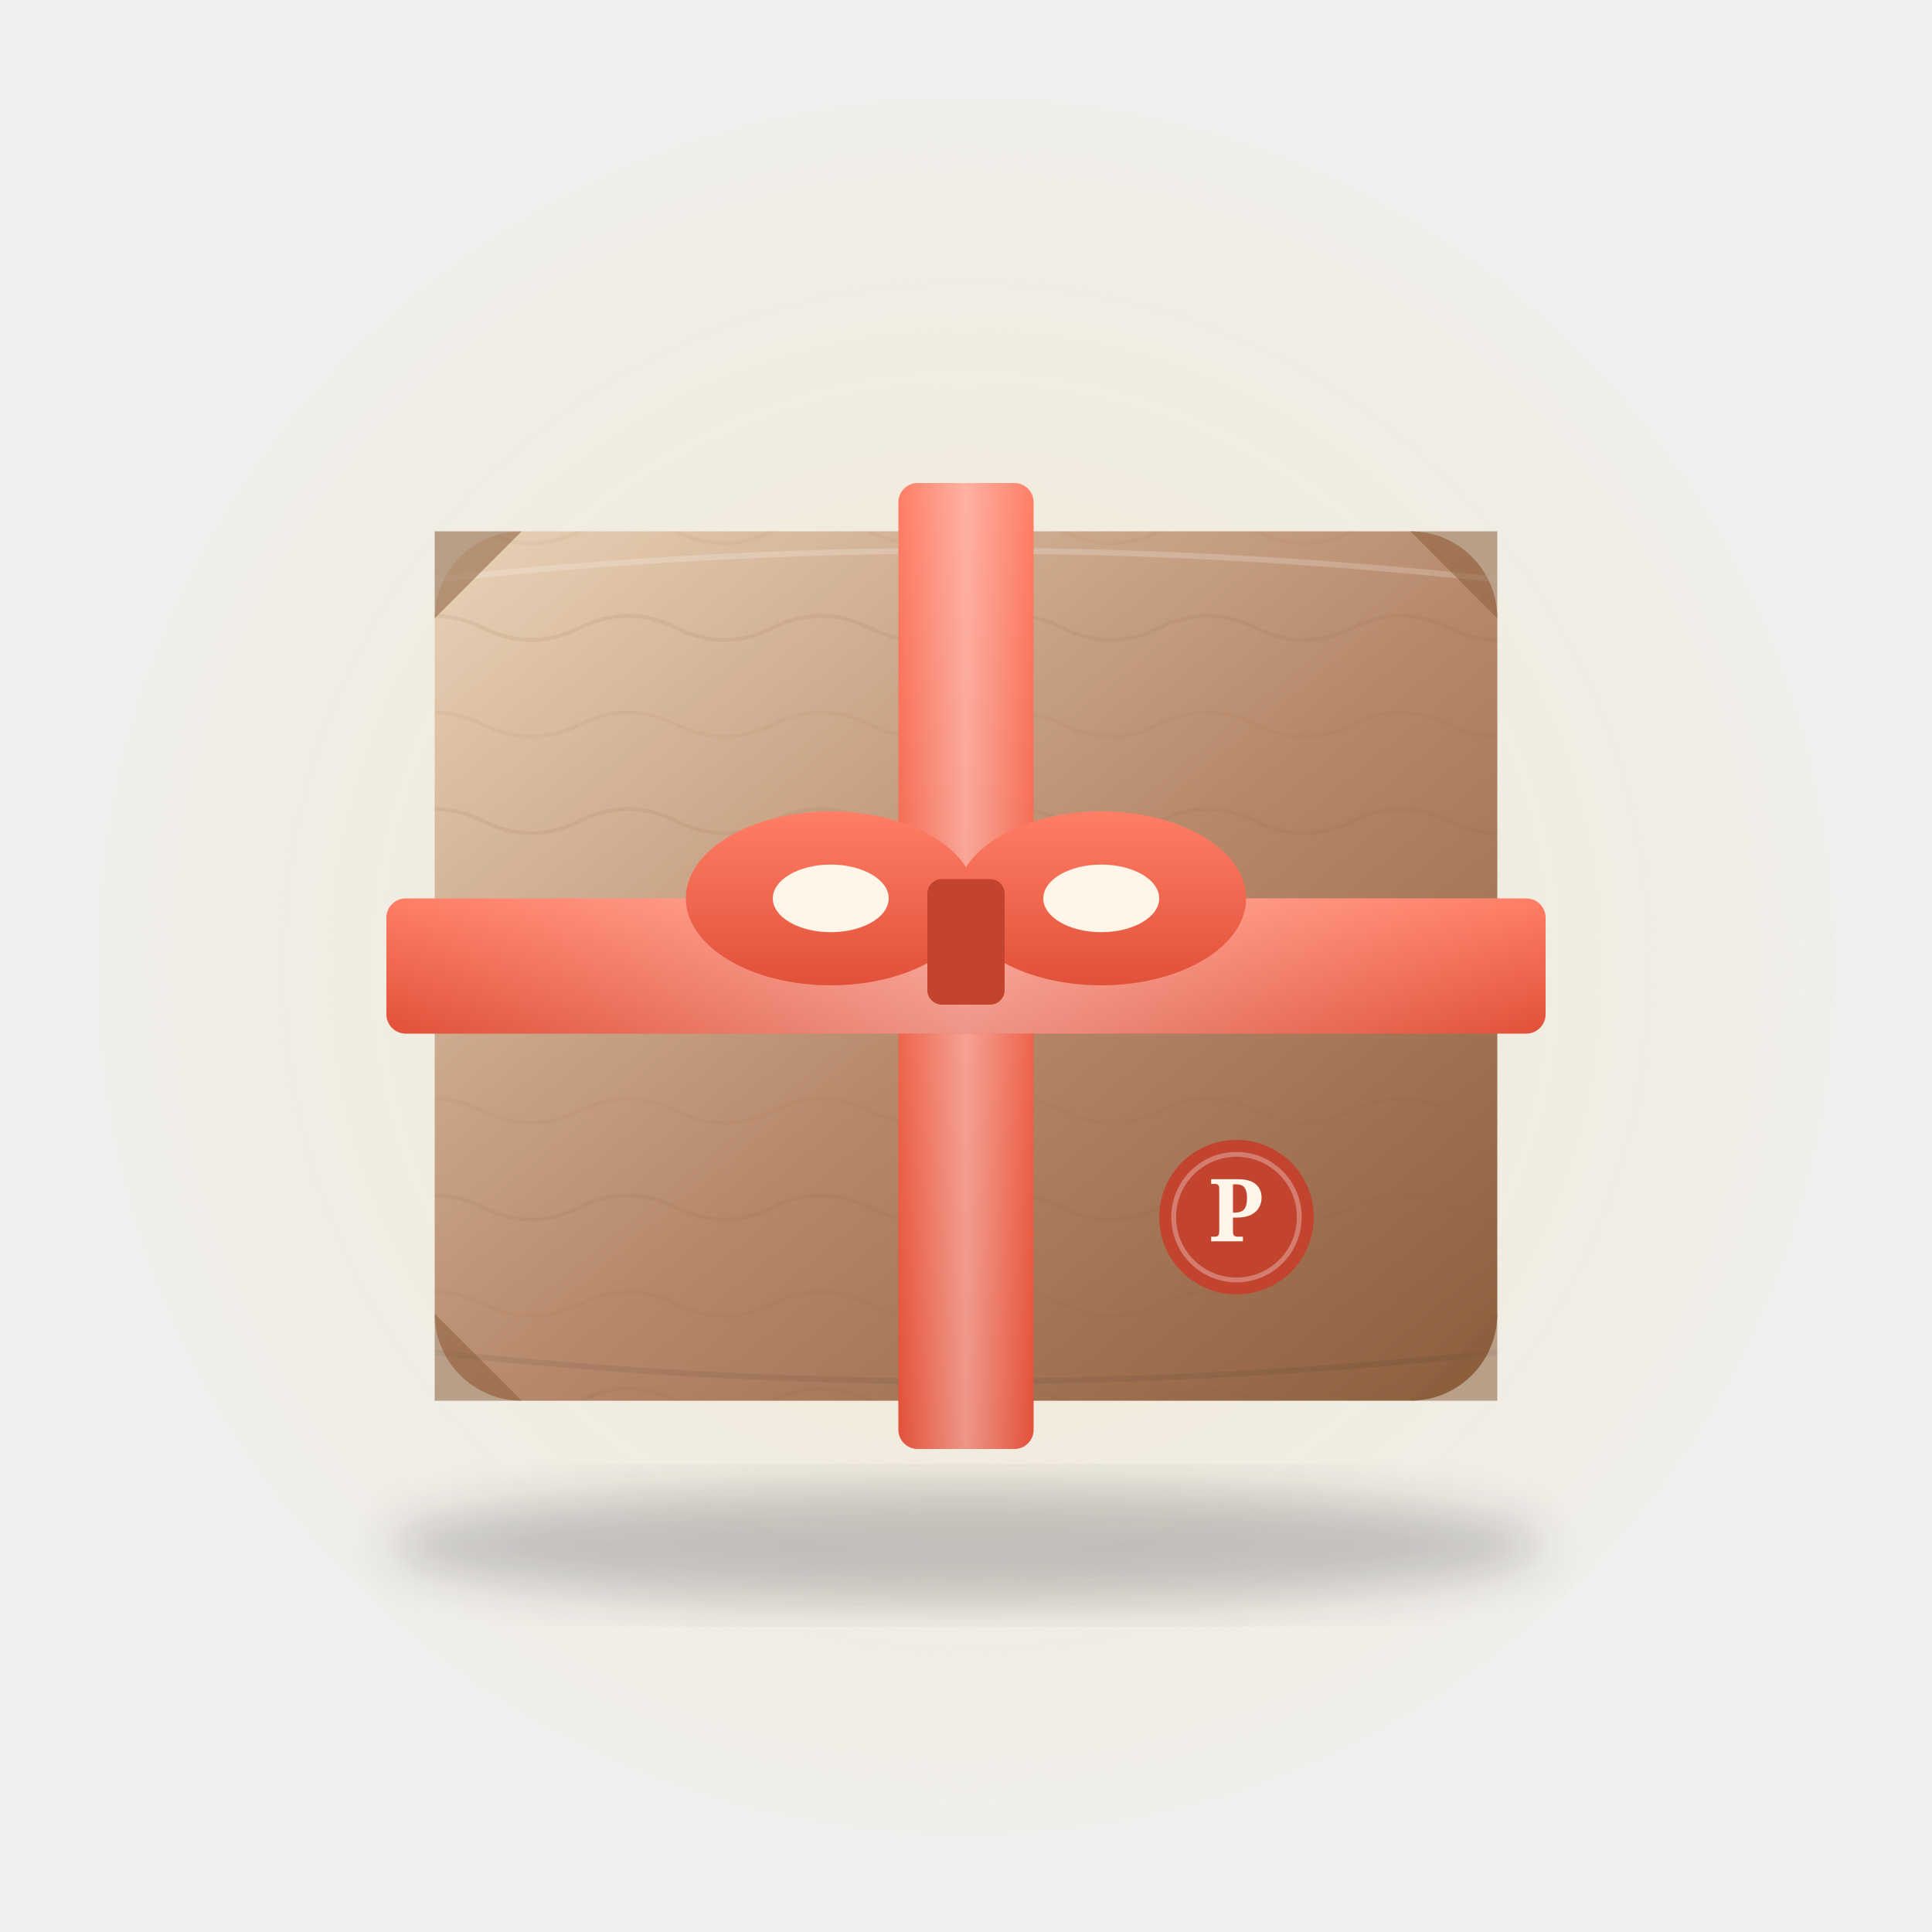
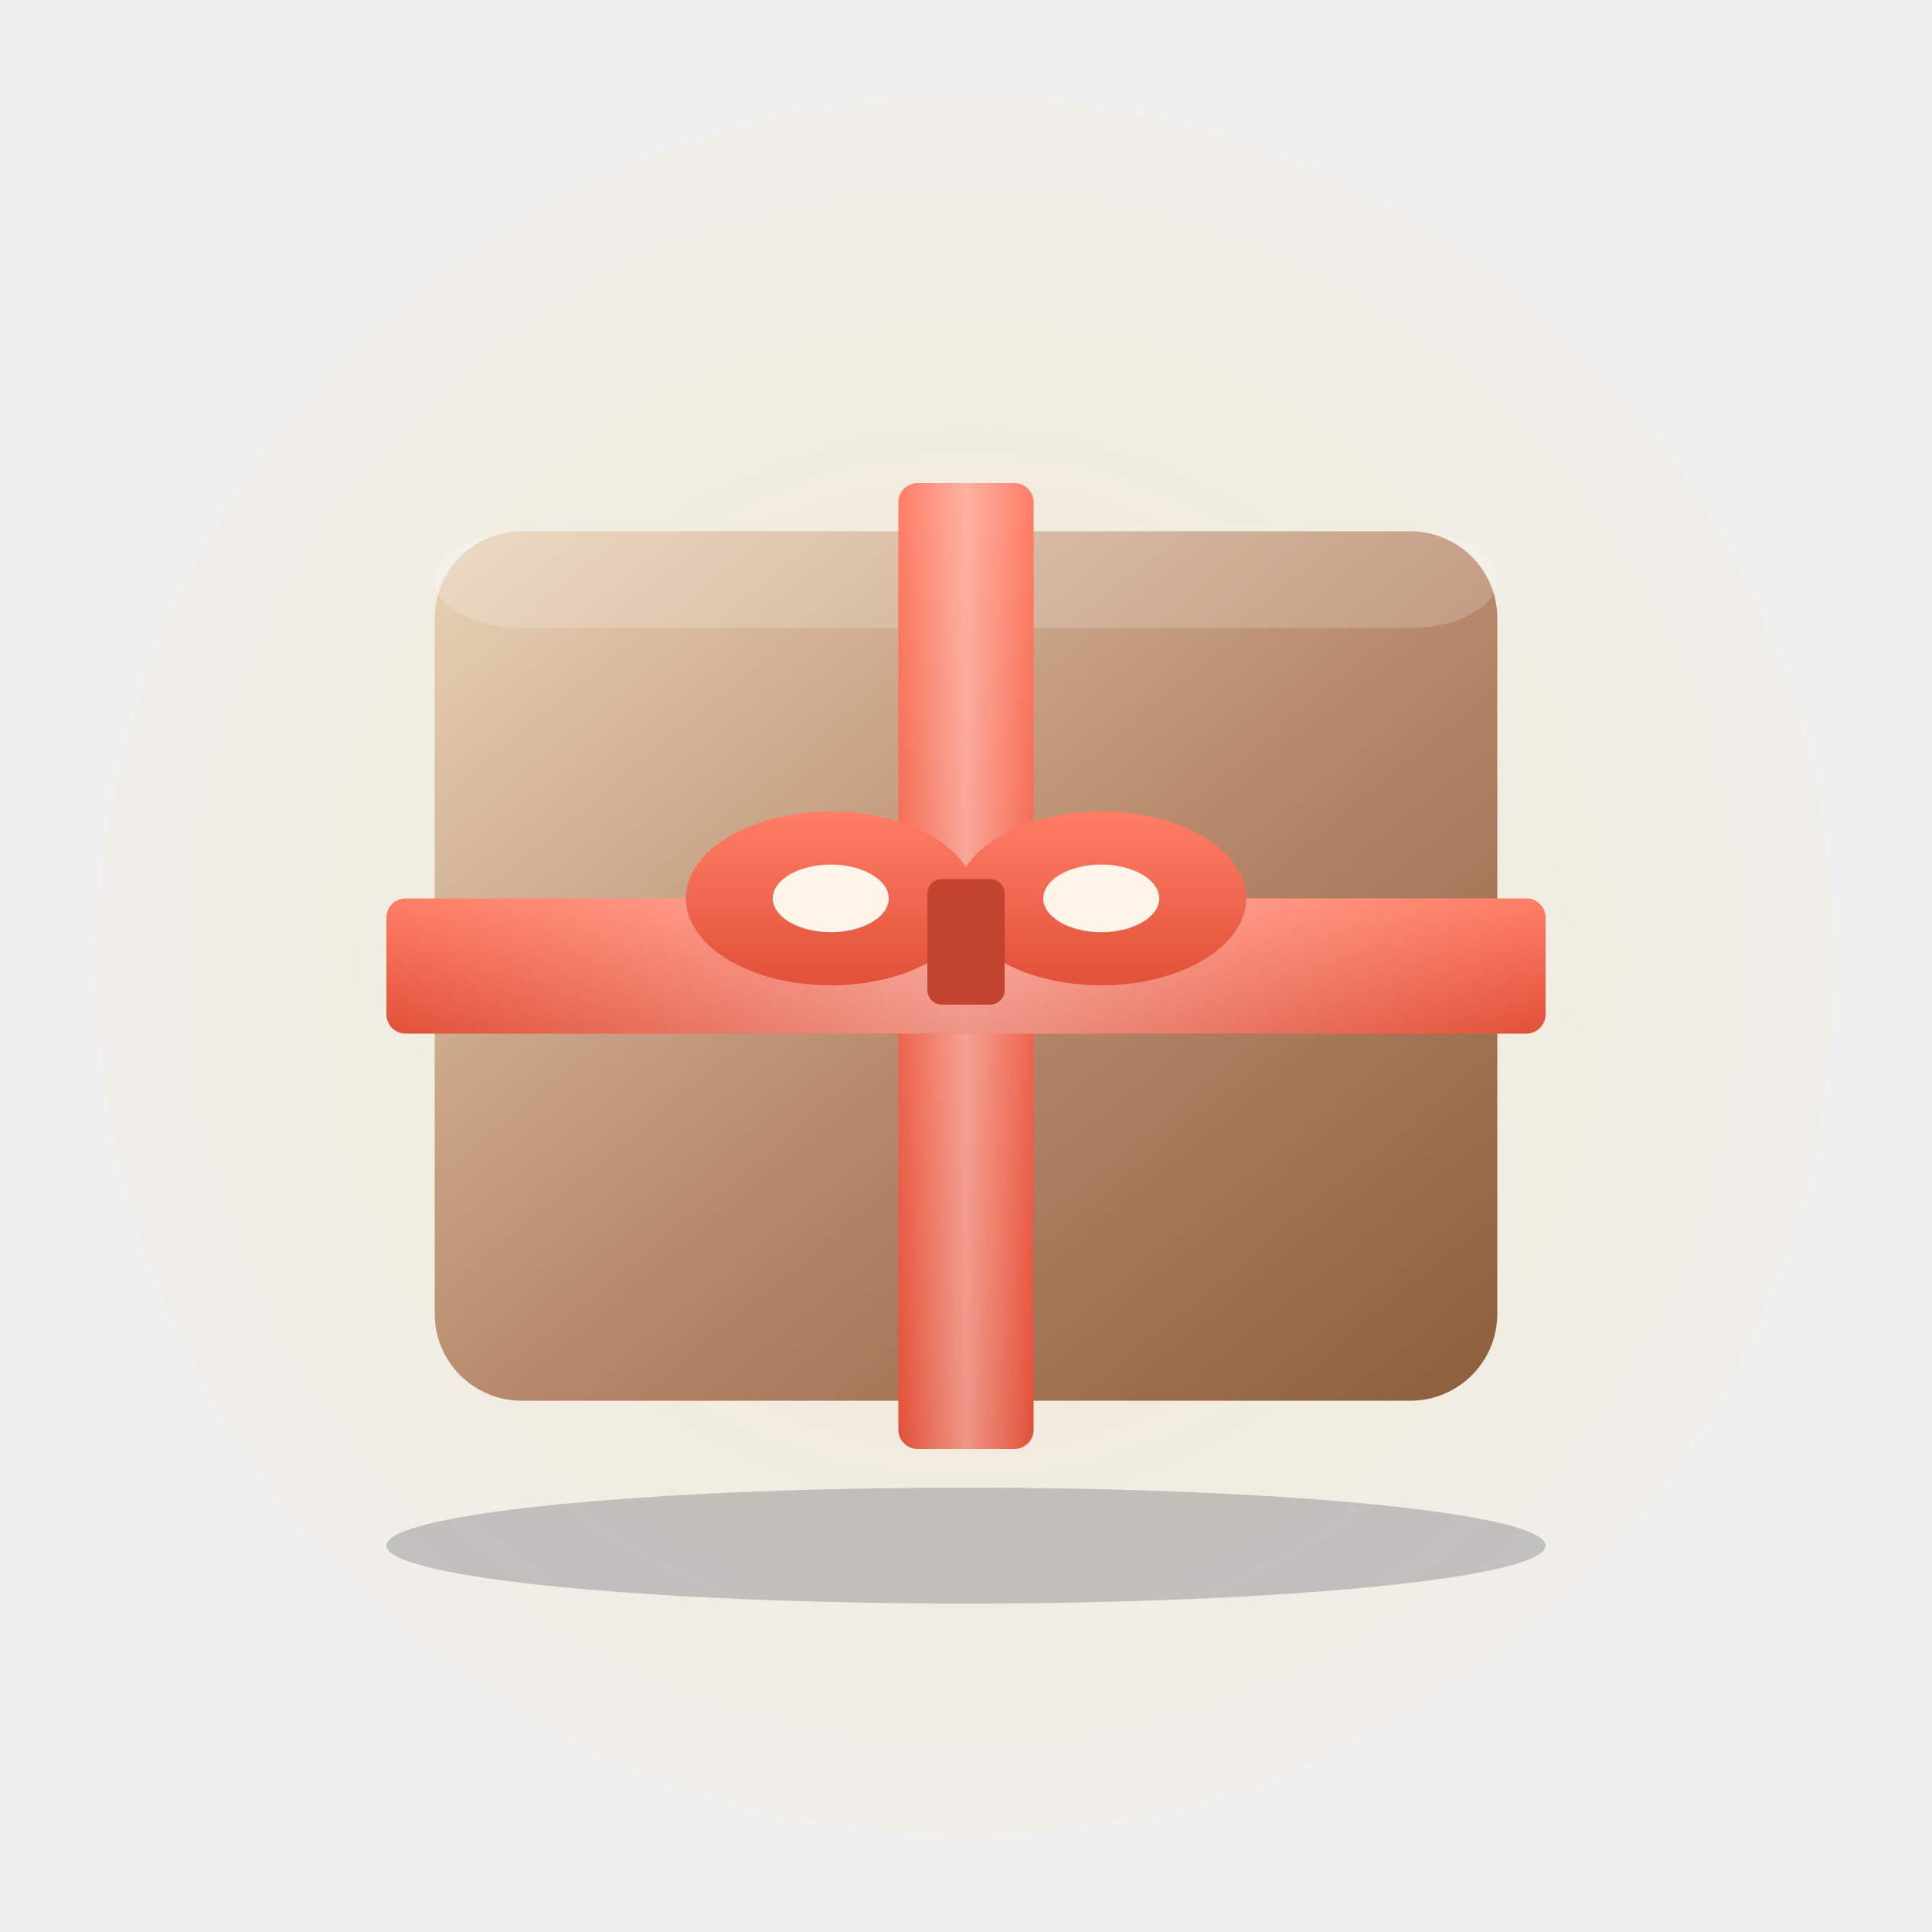
<svg xmlns="http://www.w3.org/2000/svg" viewBox="0 0 400 400" role="img" aria-label="PEELED package template">
  <defs>
-     <linearGradient id="paper" x1="0" y1="0" x2="1" y2="1">
+     <linearGradient id="b_paper" x1="0" y1="0" x2="1" y2="1">
      <stop offset="0" stop-color="#E9D3B8" />
      <stop offset="0.55" stop-color="#B58668" />
      <stop offset="1" stop-color="#8B5E3C" />
    </linearGradient>
-     <linearGradient id="ribbon" x1="0" y1="0" x2="0" y2="1">
+     <linearGradient id="b_ribbon" x1="0" y1="0" x2="0" y2="1">
      <stop offset="0" stop-color="#FF7E66" />
      <stop offset="1" stop-color="#E25038" />
    </linearGradient>
-     <linearGradient id="ribbonSheen" x1="0" y1="0" x2="1" y2="0">
+     <linearGradient id="b_sheen" x1="0" y1="0" x2="1" y2="0">
      <stop offset="0" stop-color="#FFFFFF" stop-opacity="0" />
      <stop offset="0.5" stop-color="#FFFFFF" stop-opacity="0.4" />
      <stop offset="1" stop-color="#FFFFFF" stop-opacity="0" />
    </linearGradient>
-     <radialGradient id="glow" cx="50%" cy="50%" r="60%">
+     <radialGradient id="b_glow" cx="50%" cy="50%" r="60%">
      <stop offset="0" stop-color="#F2E7CA" stop-opacity="0.85" />
      <stop offset="1" stop-color="#F2E7CA" stop-opacity="0" />
    </radialGradient>
-     <filter id="soft" x="-20%" y="-20%" width="140%" height="140%">
-       <feGaussianBlur stdDeviation="5" />
-     </filter>
-     <pattern id="fibers" x="0" y="0" width="40" height="40" patternUnits="userSpaceOnUse">
-       <path d="M0 10 Q10 5 20 10 T40 10" stroke="#8B5E3C" stroke-opacity="0.1" stroke-width="0.8" fill="none" />
-       <path d="M0 30 Q10 25 20 30 T40 30" stroke="#8B5E3C" stroke-opacity="0.06" stroke-width="0.8" fill="none" />
-     </pattern>
  </defs>
-   <g id="glow">
-     <circle cx="200" cy="200" r="180" fill="url(#glow)" />
-   </g>
-   <g id="shadow">
-     <ellipse cx="200" cy="320" rx="120" ry="12" fill="#1A1B2E" opacity="0.22" filter="url(#soft)" />
-   </g>
-   <g id="body">
-     <rect x="90" y="110" width="220" height="180" rx="18" fill="url(#paper)" />
-     <rect x="90" y="110" width="220" height="180" rx="18" fill="url(#fibers)" />
-     <path d="M90 120 Q200 108 310 120" stroke="#FFFFFF" stroke-opacity="0.2" stroke-width="1.2" fill="none" />
-     <path d="M90 280 Q200 292 310 280" stroke="#1A1B2E" stroke-opacity="0.08" stroke-width="1.2" fill="none" />
-     <path d="M90 128 L108 110 L90 110 Z" fill="#8B5E3C" opacity="0.55" />
-     <path d="M310 128 L292 110 L310 110 Z" fill="#8B5E3C" opacity="0.55" />
-     <path d="M90 272 L108 290 L90 290 Z" fill="#8B5E3C" opacity="0.55" />
-     <path d="M310 272 L292 290 L310 290 Z" fill="#8B5E3C" opacity="0.55" />
-   </g>
-   <g id="ribbon">
-     <rect x="186" y="100" width="28" height="200" rx="4" fill="url(#ribbon)" />
-     <rect x="186" y="100" width="28" height="200" rx="4" fill="url(#ribbonSheen)" />
-     <rect x="80" y="186" width="240" height="28" rx="4" fill="url(#ribbon)" />
-     <rect x="80" y="186" width="240" height="28" rx="4" fill="url(#ribbonSheen)" />
-   </g>
-   <g id="bow" transform="translate(200 200)">
-     <ellipse cx="-28" cy="-14" rx="30" ry="18" fill="url(#ribbon)" />
-     <ellipse cx="-28" cy="-14" rx="12" ry="7" fill="#FFF5E8" />
-     <ellipse cx="28" cy="-14" rx="30" ry="18" fill="url(#ribbon)" />
-     <ellipse cx="28" cy="-14" rx="12" ry="7" fill="#FFF5E8" />
-     <rect x="-8" y="-18" width="16" height="26" rx="3" fill="#C2442F" />
-   </g>
-   <g id="seal" transform="translate(256 252)">
-     <circle r="16" fill="#C2442F" />
-     <circle r="13" fill="none" stroke="#FFFFFF" stroke-opacity="0.3" />
-     <text x="0" y="5" text-anchor="middle" font-family="Fraunces, serif" font-size="18" font-weight="800" fill="#FFF5E8">P</text>
-   </g>
-   <g id="flourish" />
+   <circle cx="200" cy="200" r="180" fill="url(#b_glow)" />
+   <ellipse cx="200" cy="320" rx="120" ry="12" fill="#1A1B2E" opacity="0.22" />
+   <rect x="90" y="110" width="220" height="180" rx="18" fill="url(#b_paper)" />
+   <rect x="90" y="110" width="220" height="20" rx="18" fill="#FFFFFF" opacity="0.18" />
+   <rect x="186" y="100" width="28" height="200" rx="4" fill="url(#b_ribbon)" />
+   <rect x="186" y="100" width="28" height="200" rx="4" fill="url(#b_sheen)" />
+   <rect x="80" y="186" width="240" height="28" rx="4" fill="url(#b_ribbon)" />
+   <rect x="80" y="186" width="240" height="28" rx="4" fill="url(#b_sheen)" />
+   <ellipse cx="172" cy="186" rx="30" ry="18" fill="url(#b_ribbon)" />
+   <ellipse cx="172" cy="186" rx="12" ry="7" fill="#FFF5E8" />
+   <ellipse cx="228" cy="186" rx="30" ry="18" fill="url(#b_ribbon)" />
+   <ellipse cx="228" cy="186" rx="12" ry="7" fill="#FFF5E8" />
+   <rect x="192" y="182" width="16" height="26" rx="3" fill="#C2442F" />
</svg>
